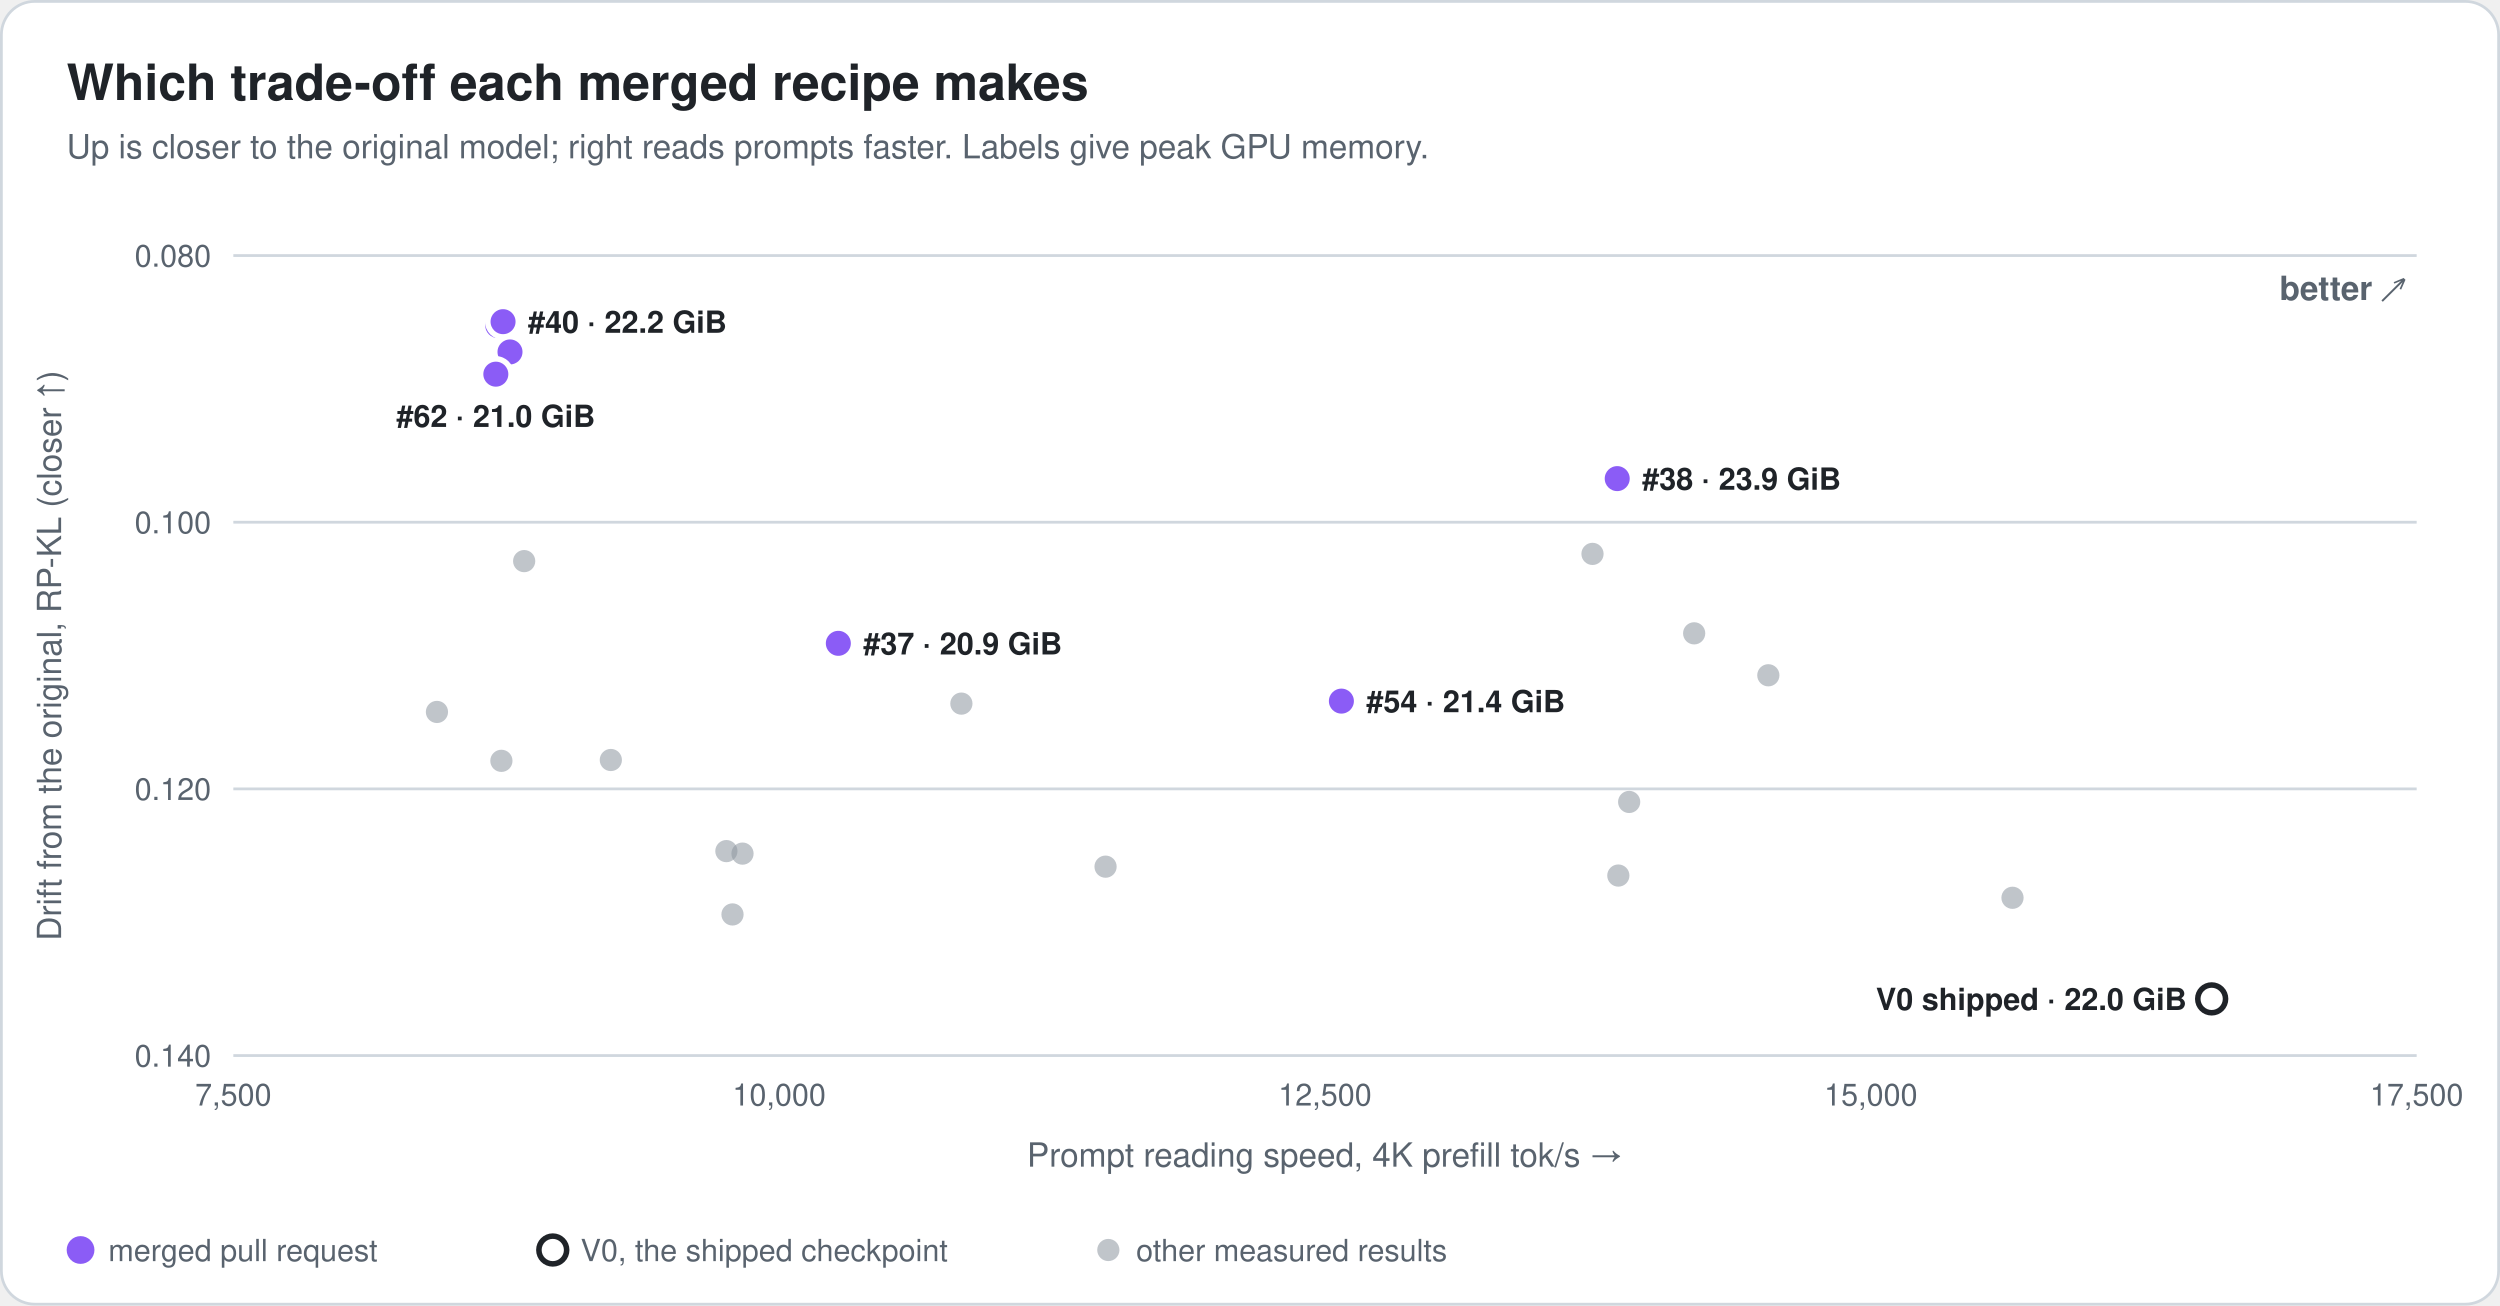
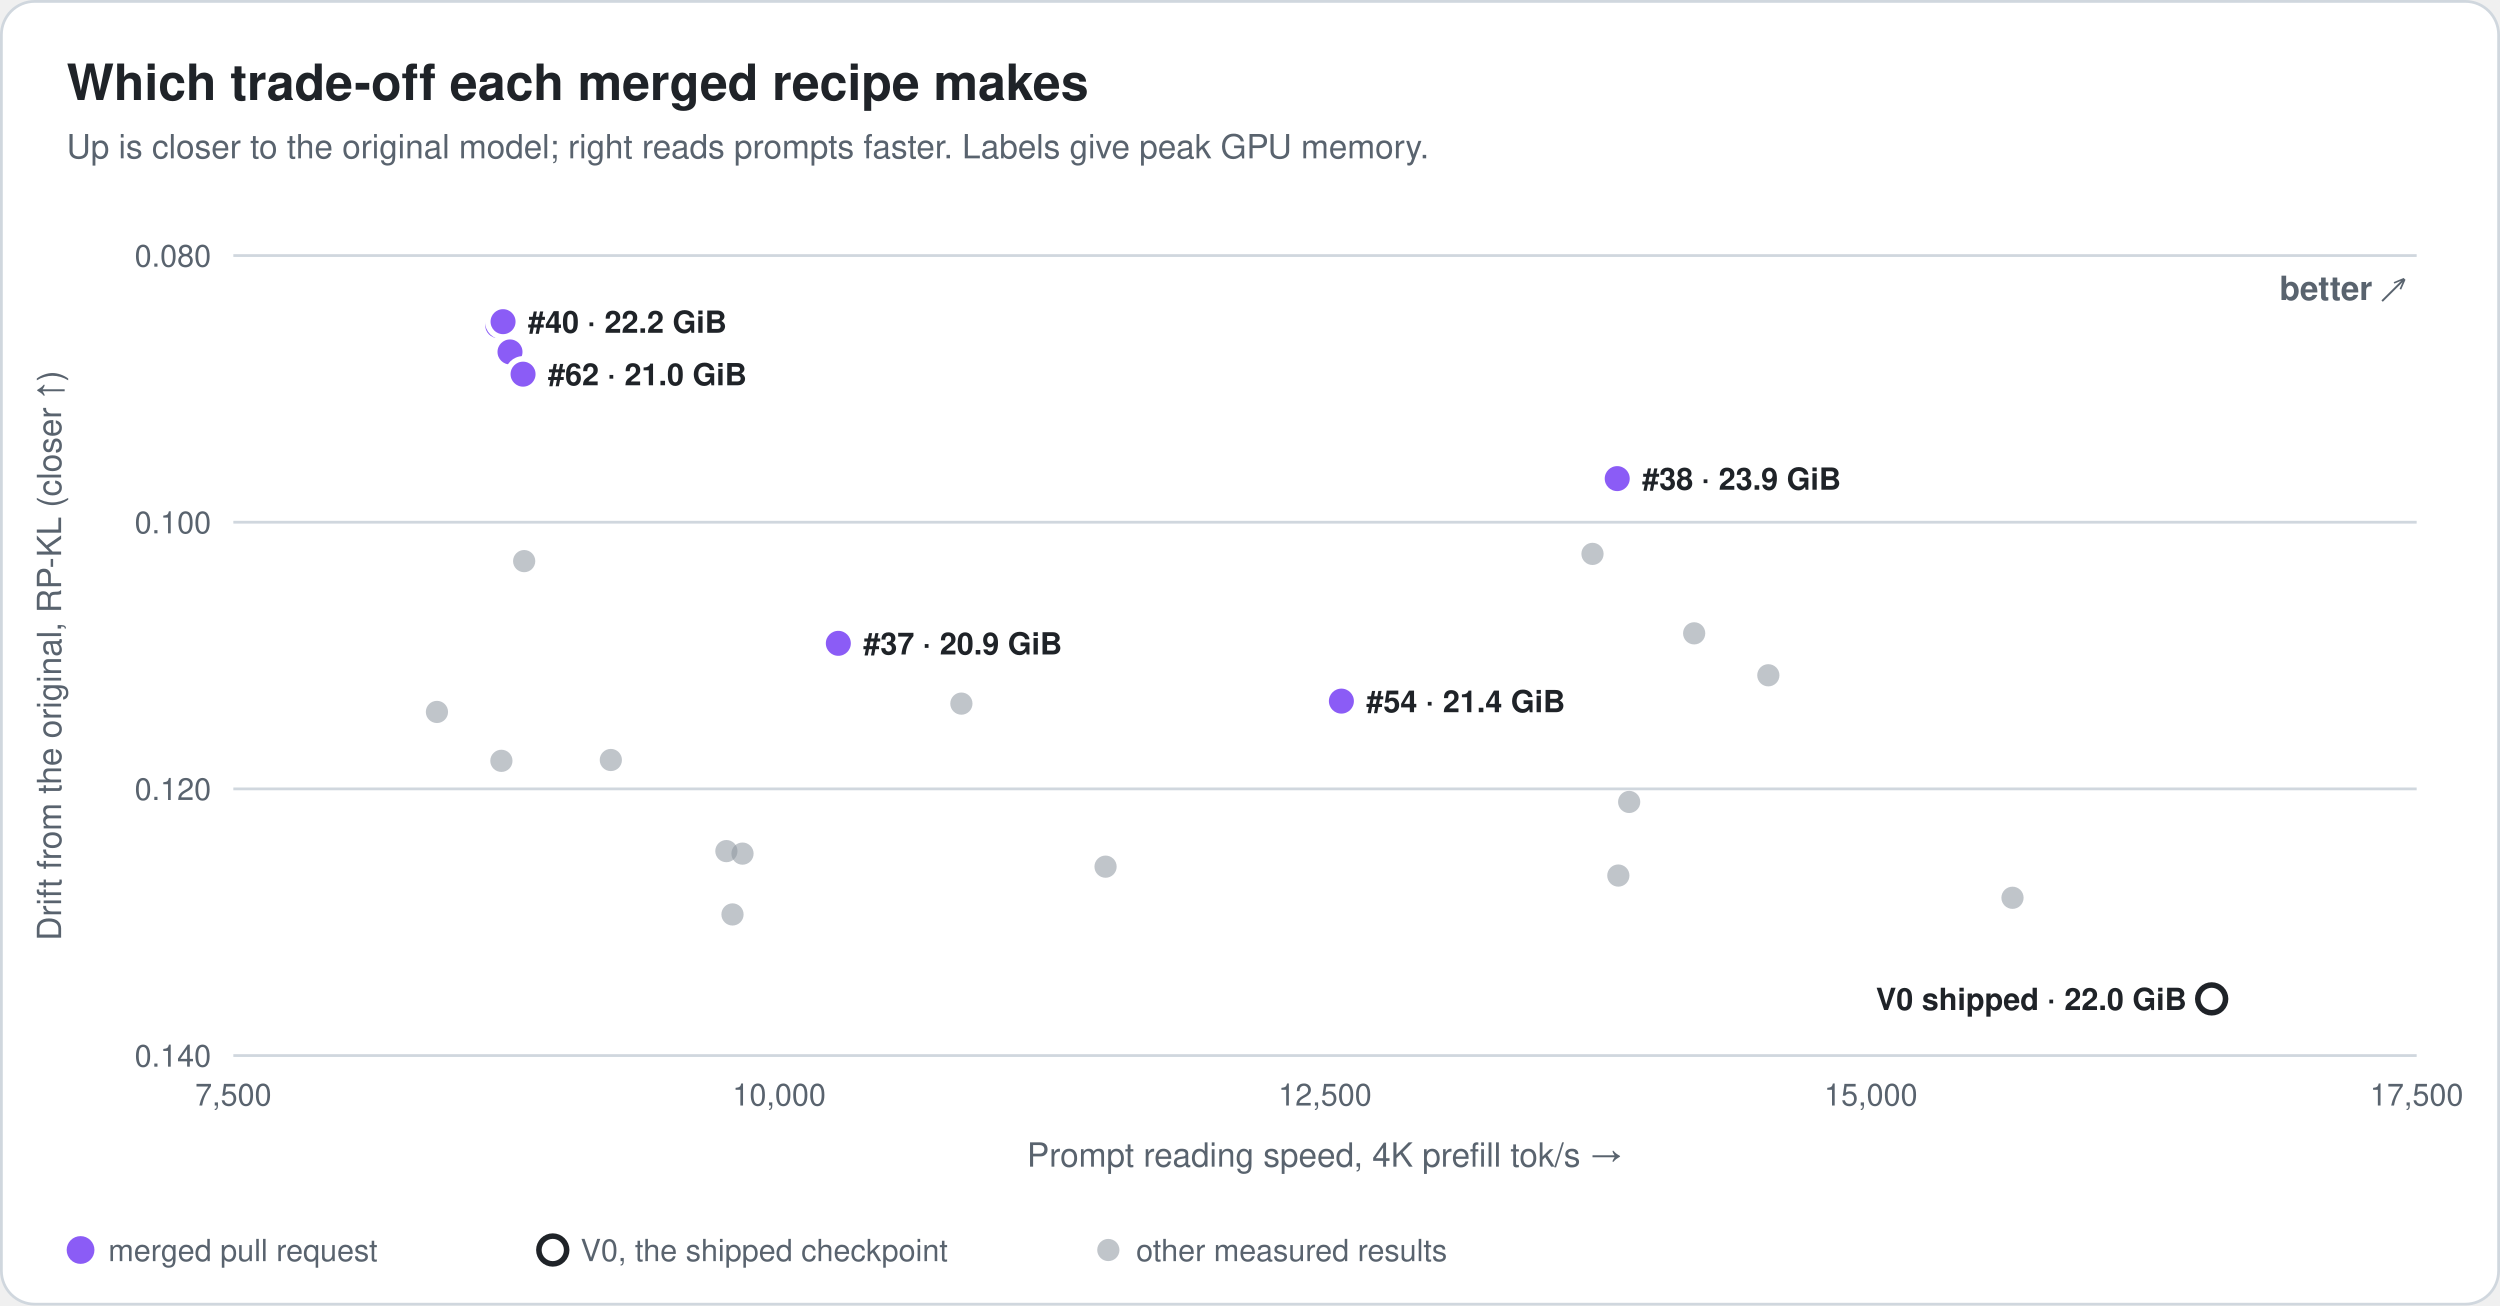
<svg xmlns="http://www.w3.org/2000/svg" width="900" height="470" viewBox="0 0 900 470" font-family="-apple-system,BlinkMacSystemFont,'Segoe UI',Helvetica,Arial,sans-serif" role="img" aria-label="Trade-offs of 7 merged recipes against the shipped checkpoint">
  <style>
.bg{fill:#ffffff;stroke:#d0d7de}.t{fill:#1f2328}.m{fill:#59636e}.rule{stroke:#d0d7de}.ring{stroke:#ffffff}
.acc{fill:#8b5cf6}.accl{stroke:#8b5cf6}.wash{fill:#8b5cf6;fill-opacity:.1}.gry{fill:#8c959f}.rej{fill:#d03b3b}.track{fill:#eaeef2}.tk{stroke:#1f2328}
@media (prefers-color-scheme: dark){
.bg{fill:#0d1117;stroke:#30363d}.t{fill:#e6edf3}.m{fill:#9198a1}.rule{stroke:#30363d}.ring{stroke:#0d1117}
.acc{fill:#9a75f8}.accl{stroke:#9a75f8}.wash{fill:#9a75f8;fill-opacity:.14}.gry{fill:#9198a1}.rej{fill:#e5534b}.track{fill:#21262d}.tk{stroke:#e6edf3}}
</style>
  <rect class="bg" x="0.5" y="0.5" width="899" height="469" rx="12" />
  <text x="24.0" y="36.0" class="t" font-size="18" font-weight="600" text-anchor="start">Which trade-off each merged recipe makes</text>
  <text x="24.0" y="57.0" class="m" font-size="12" font-weight="400" text-anchor="start">Up is closer to the original model; right reads prompts faster. Labels give peak GPU memory.</text>
  <line class="rule" x1="84" x2="870" y1="92.0" y2="92.0" stroke-width="1" />
  <text x="76.0" y="96.0" class="m" font-size="11" font-weight="400" text-anchor="end">0.080</text>
  <line class="rule" x1="84" x2="870" y1="188.0" y2="188.0" stroke-width="1" />
  <text x="76.0" y="192.0" class="m" font-size="11" font-weight="400" text-anchor="end">0.100</text>
  <line class="rule" x1="84" x2="870" y1="284.0" y2="284.0" stroke-width="1" />
  <text x="76.0" y="288.0" class="m" font-size="11" font-weight="400" text-anchor="end">0.120</text>
  <line class="rule" x1="84" x2="870" y1="380.0" y2="380.0" stroke-width="1" />
  <text x="76.0" y="384.0" class="m" font-size="11" font-weight="400" text-anchor="end">0.140</text>
  <text x="84.0" y="398.0" class="m" font-size="11" font-weight="400" text-anchor="middle">7,500</text>
  <text x="280.5" y="398.0" class="m" font-size="11" font-weight="400" text-anchor="middle">10,000</text>
  <text x="477.0" y="398.0" class="m" font-size="11" font-weight="400" text-anchor="middle">12,500</text>
  <text x="673.5" y="398.0" class="m" font-size="11" font-weight="400" text-anchor="middle">15,000</text>
  <text x="870.0" y="398.0" class="m" font-size="11" font-weight="400" text-anchor="middle">17,500</text>
  <text x="477.0" y="420.0" class="m" font-size="12" font-weight="400" text-anchor="middle">Prompt reading speed, 4K prefill tok/s →</text>
  <text x="22" y="236.0" class="m" font-size="12" text-anchor="middle" transform="rotate(-90 22 236.0)">Drift from the original, RP-KL (closer ↑)</text>
  <text x="866.0" y="108.0" class="m" font-size="12" font-weight="600" text-anchor="end">better ↗</text>
  <circle class="gry" cx="157.3" cy="256.3" r="4" opacity=".55" />
  <circle class="gry" cx="573.3" cy="199.4" r="4" opacity=".55" />
  <circle class="gry" cx="582.6" cy="315.2" r="4" opacity=".55" />
  <circle class="gry" cx="724.5" cy="323.2" r="4" opacity=".55" />
  <circle class="gry" cx="263.7" cy="329.2" r="4" opacity=".55" />
  <circle class="gry" cx="261.5" cy="306.4" r="4" opacity=".55" />
  <circle class="gry" cx="180.5" cy="273.9" r="4" opacity=".55" />
  <circle class="gry" cx="346.1" cy="253.3" r="4" opacity=".55" />
  <circle class="gry" cx="609.9" cy="228.0" r="4" opacity=".55" />
  <circle class="gry" cx="398.0" cy="312.0" r="4" opacity=".55" />
  <circle class="gry" cx="188.7" cy="202.0" r="4" opacity=".55" />
  <circle class="gry" cx="586.5" cy="288.7" r="4" opacity=".55" />
  <circle class="gry" cx="636.6" cy="243.1" r="4" opacity=".55" />
  <circle class="gry" cx="219.9" cy="273.6" r="4" opacity=".55" />
  <circle class="gry" cx="267.3" cy="307.3" r="4" opacity=".55" />
  <circle class="tk" cx="796.2" cy="359.6" r="5" fill="none" stroke-width="2" />
  <circle class="acc ring" cx="482.9" cy="252.4" r="5.5" stroke-width="2" />
  <circle class="acc ring" cx="301.8" cy="231.6" r="5.5" stroke-width="2" />
  <circle class="acc ring" cx="582.2" cy="172.3" r="5.5" stroke-width="2" />
  <circle class="acc ring" cx="179.2" cy="117.2" r="5.5" stroke-width="2" />
  <circle class="acc ring" cx="181.1" cy="115.8" r="5.5" stroke-width="2" />
  <circle class="acc ring" cx="183.6" cy="126.7" r="5.5" stroke-width="2" />
-   <circle class="acc ring" cx="178.5" cy="134.7" r="5.5" stroke-width="2" />
+   <circle class="acc ring" cx="188.3" cy="134.7" r="5.5" stroke-width="2" />
  <text x="787.2" y="363.6" class="t" font-size="11" font-weight="600" text-anchor="end">V0 shipped · 22.0 GiB</text>
  <text x="190.1" y="119.8" class="t" font-size="11" font-weight="600" text-anchor="start">#40 · 22.2 GiB</text>
-   <text x="178.5" y="153.7" class="t" font-size="11" font-weight="600" text-anchor="middle">#62 · 21.0 GiB</text>
+   <text x="197.3" y="138.7" class="t" font-size="11" font-weight="600" text-anchor="start">#62 · 21.0 GiB</text>
  <text x="591.2" y="176.3" class="t" font-size="11" font-weight="600" text-anchor="start">#38 · 23.9 GiB</text>
  <text x="310.8" y="235.6" class="t" font-size="11" font-weight="600" text-anchor="start">#37 · 20.9 GiB</text>
  <text x="491.9" y="256.4" class="t" font-size="11" font-weight="600" text-anchor="start">#54 · 21.4 GiB</text>
  <circle class="acc" cx="29" cy="450" r="5" />
  <text x="39.0" y="454.0" class="m" font-size="11" font-weight="400" text-anchor="start">merged pull request</text>
  <circle class="tk" cx="199" cy="450" r="5" fill="none" stroke-width="2" />
  <text x="209.0" y="454.0" class="m" font-size="11" font-weight="400" text-anchor="start">V0, the shipped checkpoint</text>
  <circle class="gry" cx="399" cy="450" r="4" opacity=".55" />
  <text x="409.0" y="454.0" class="m" font-size="11" font-weight="400" text-anchor="start">other measured results</text>
</svg>
